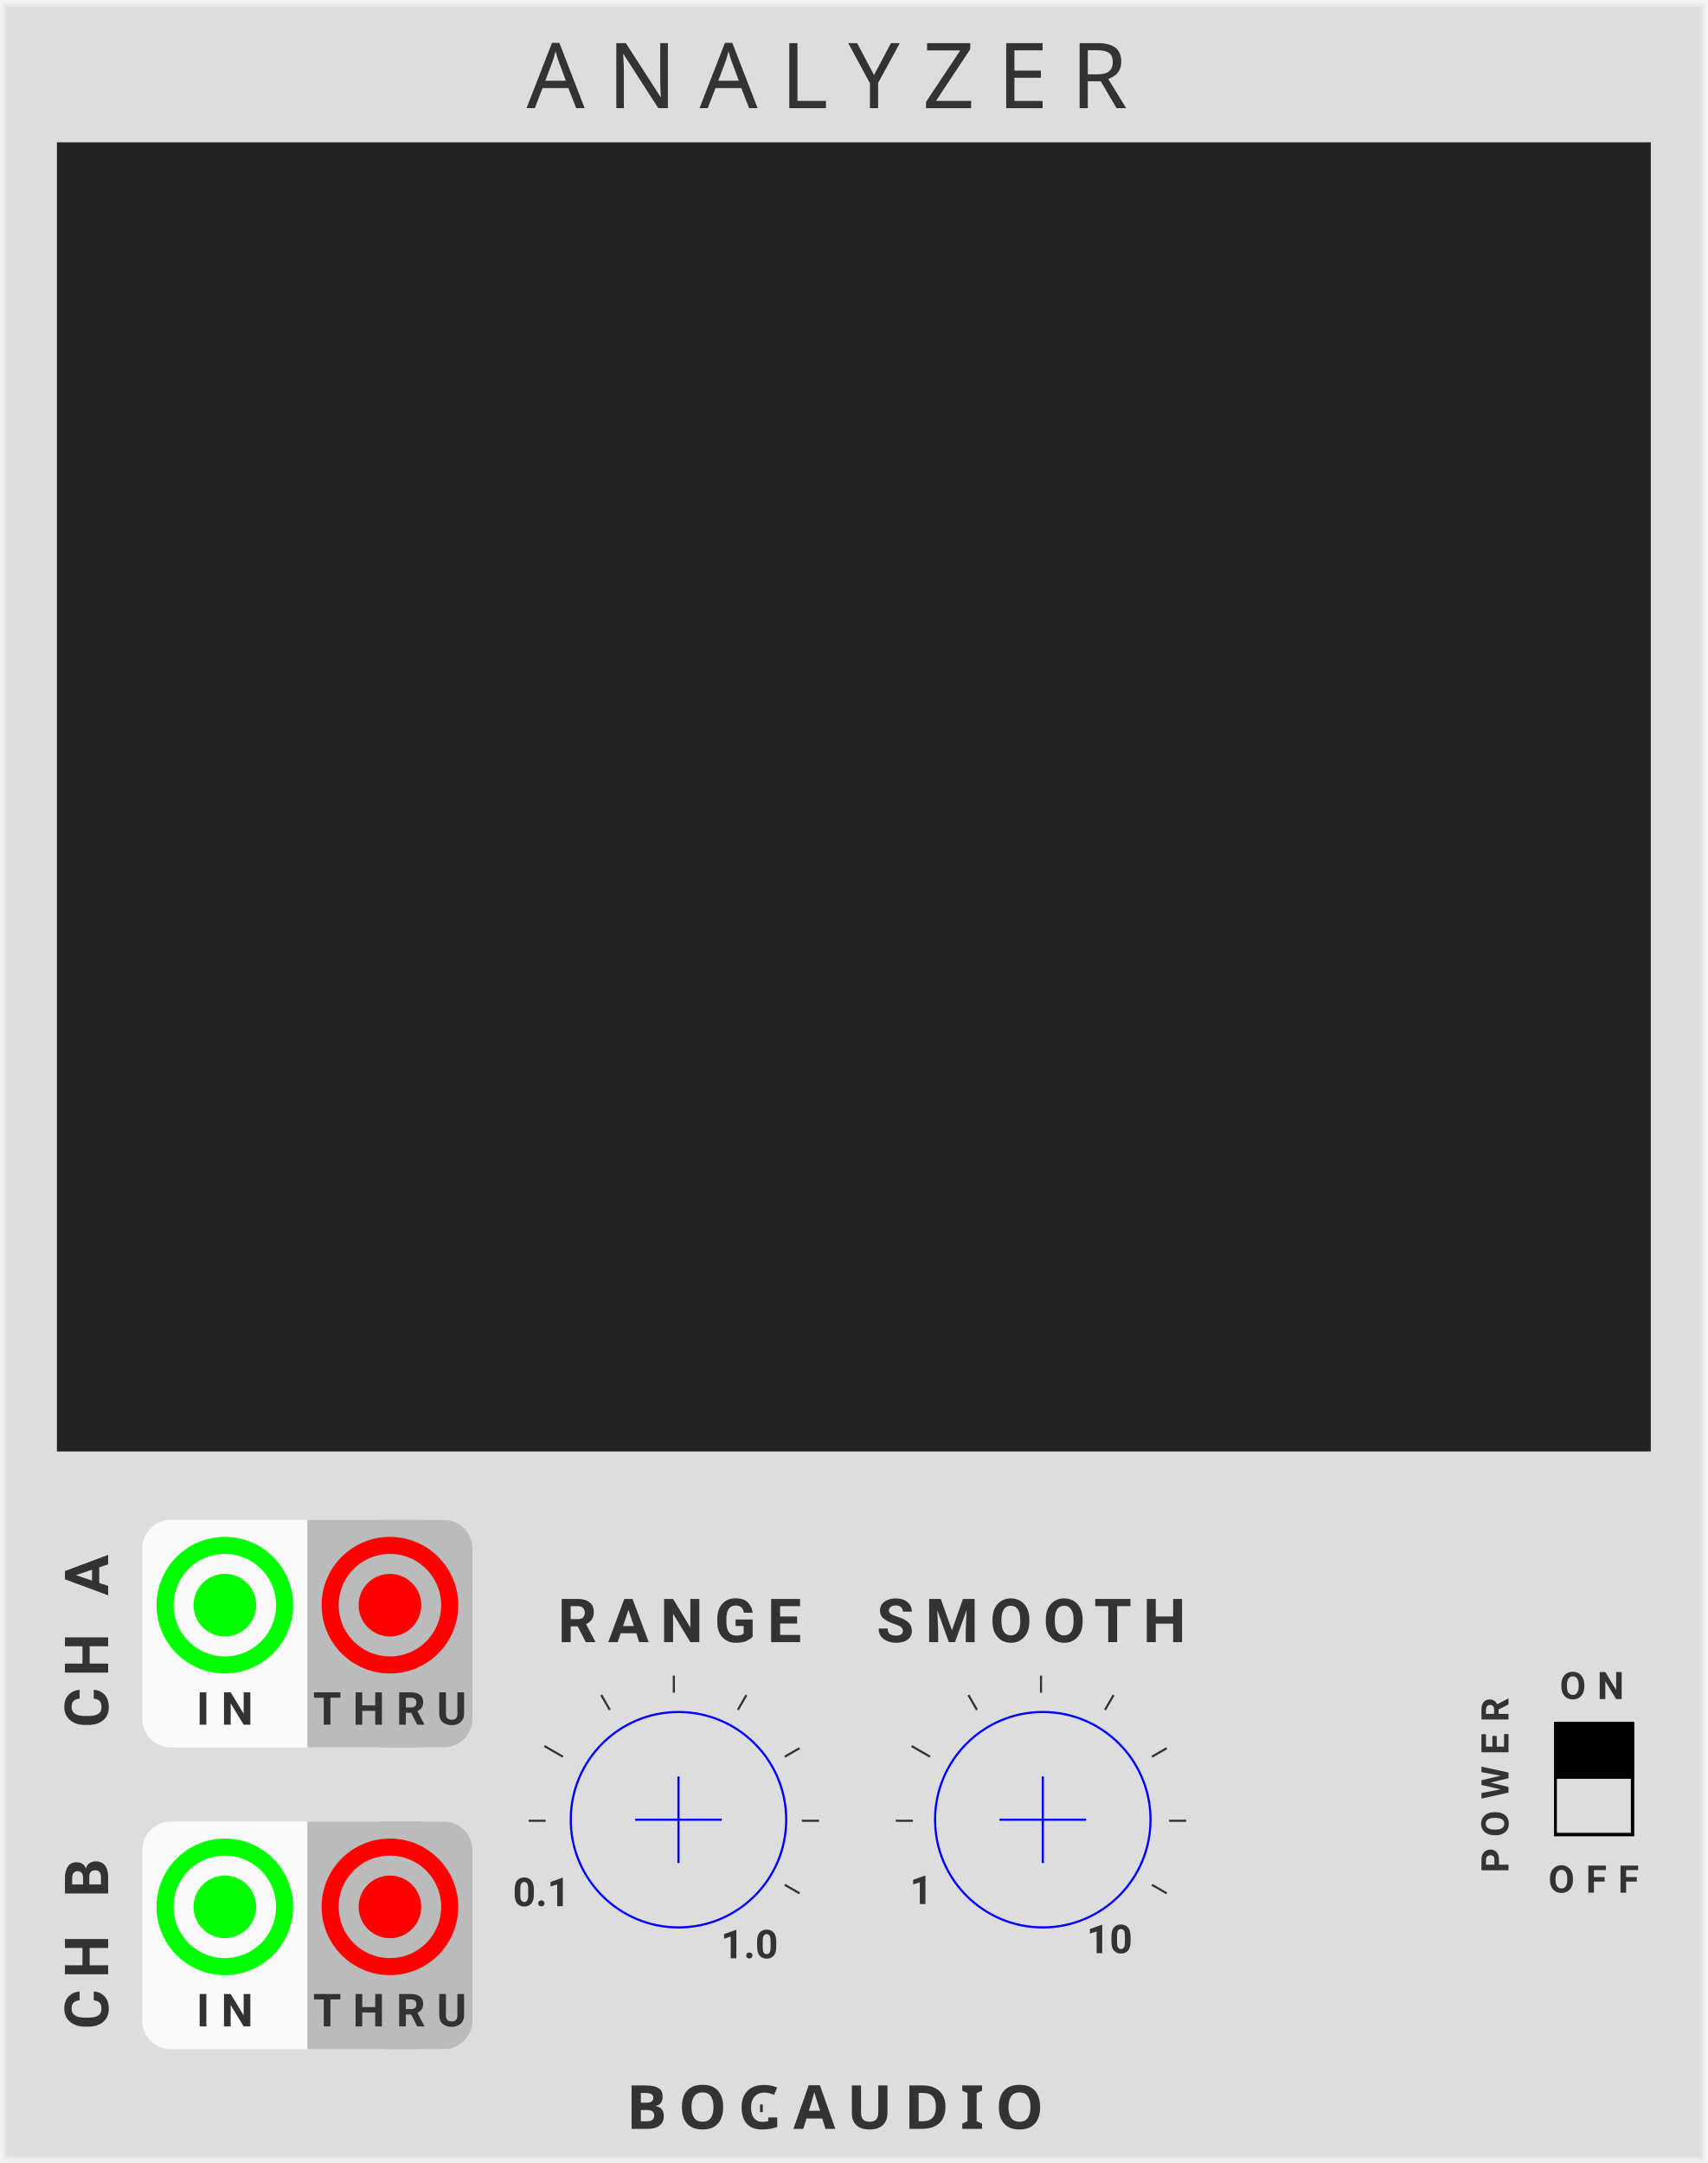
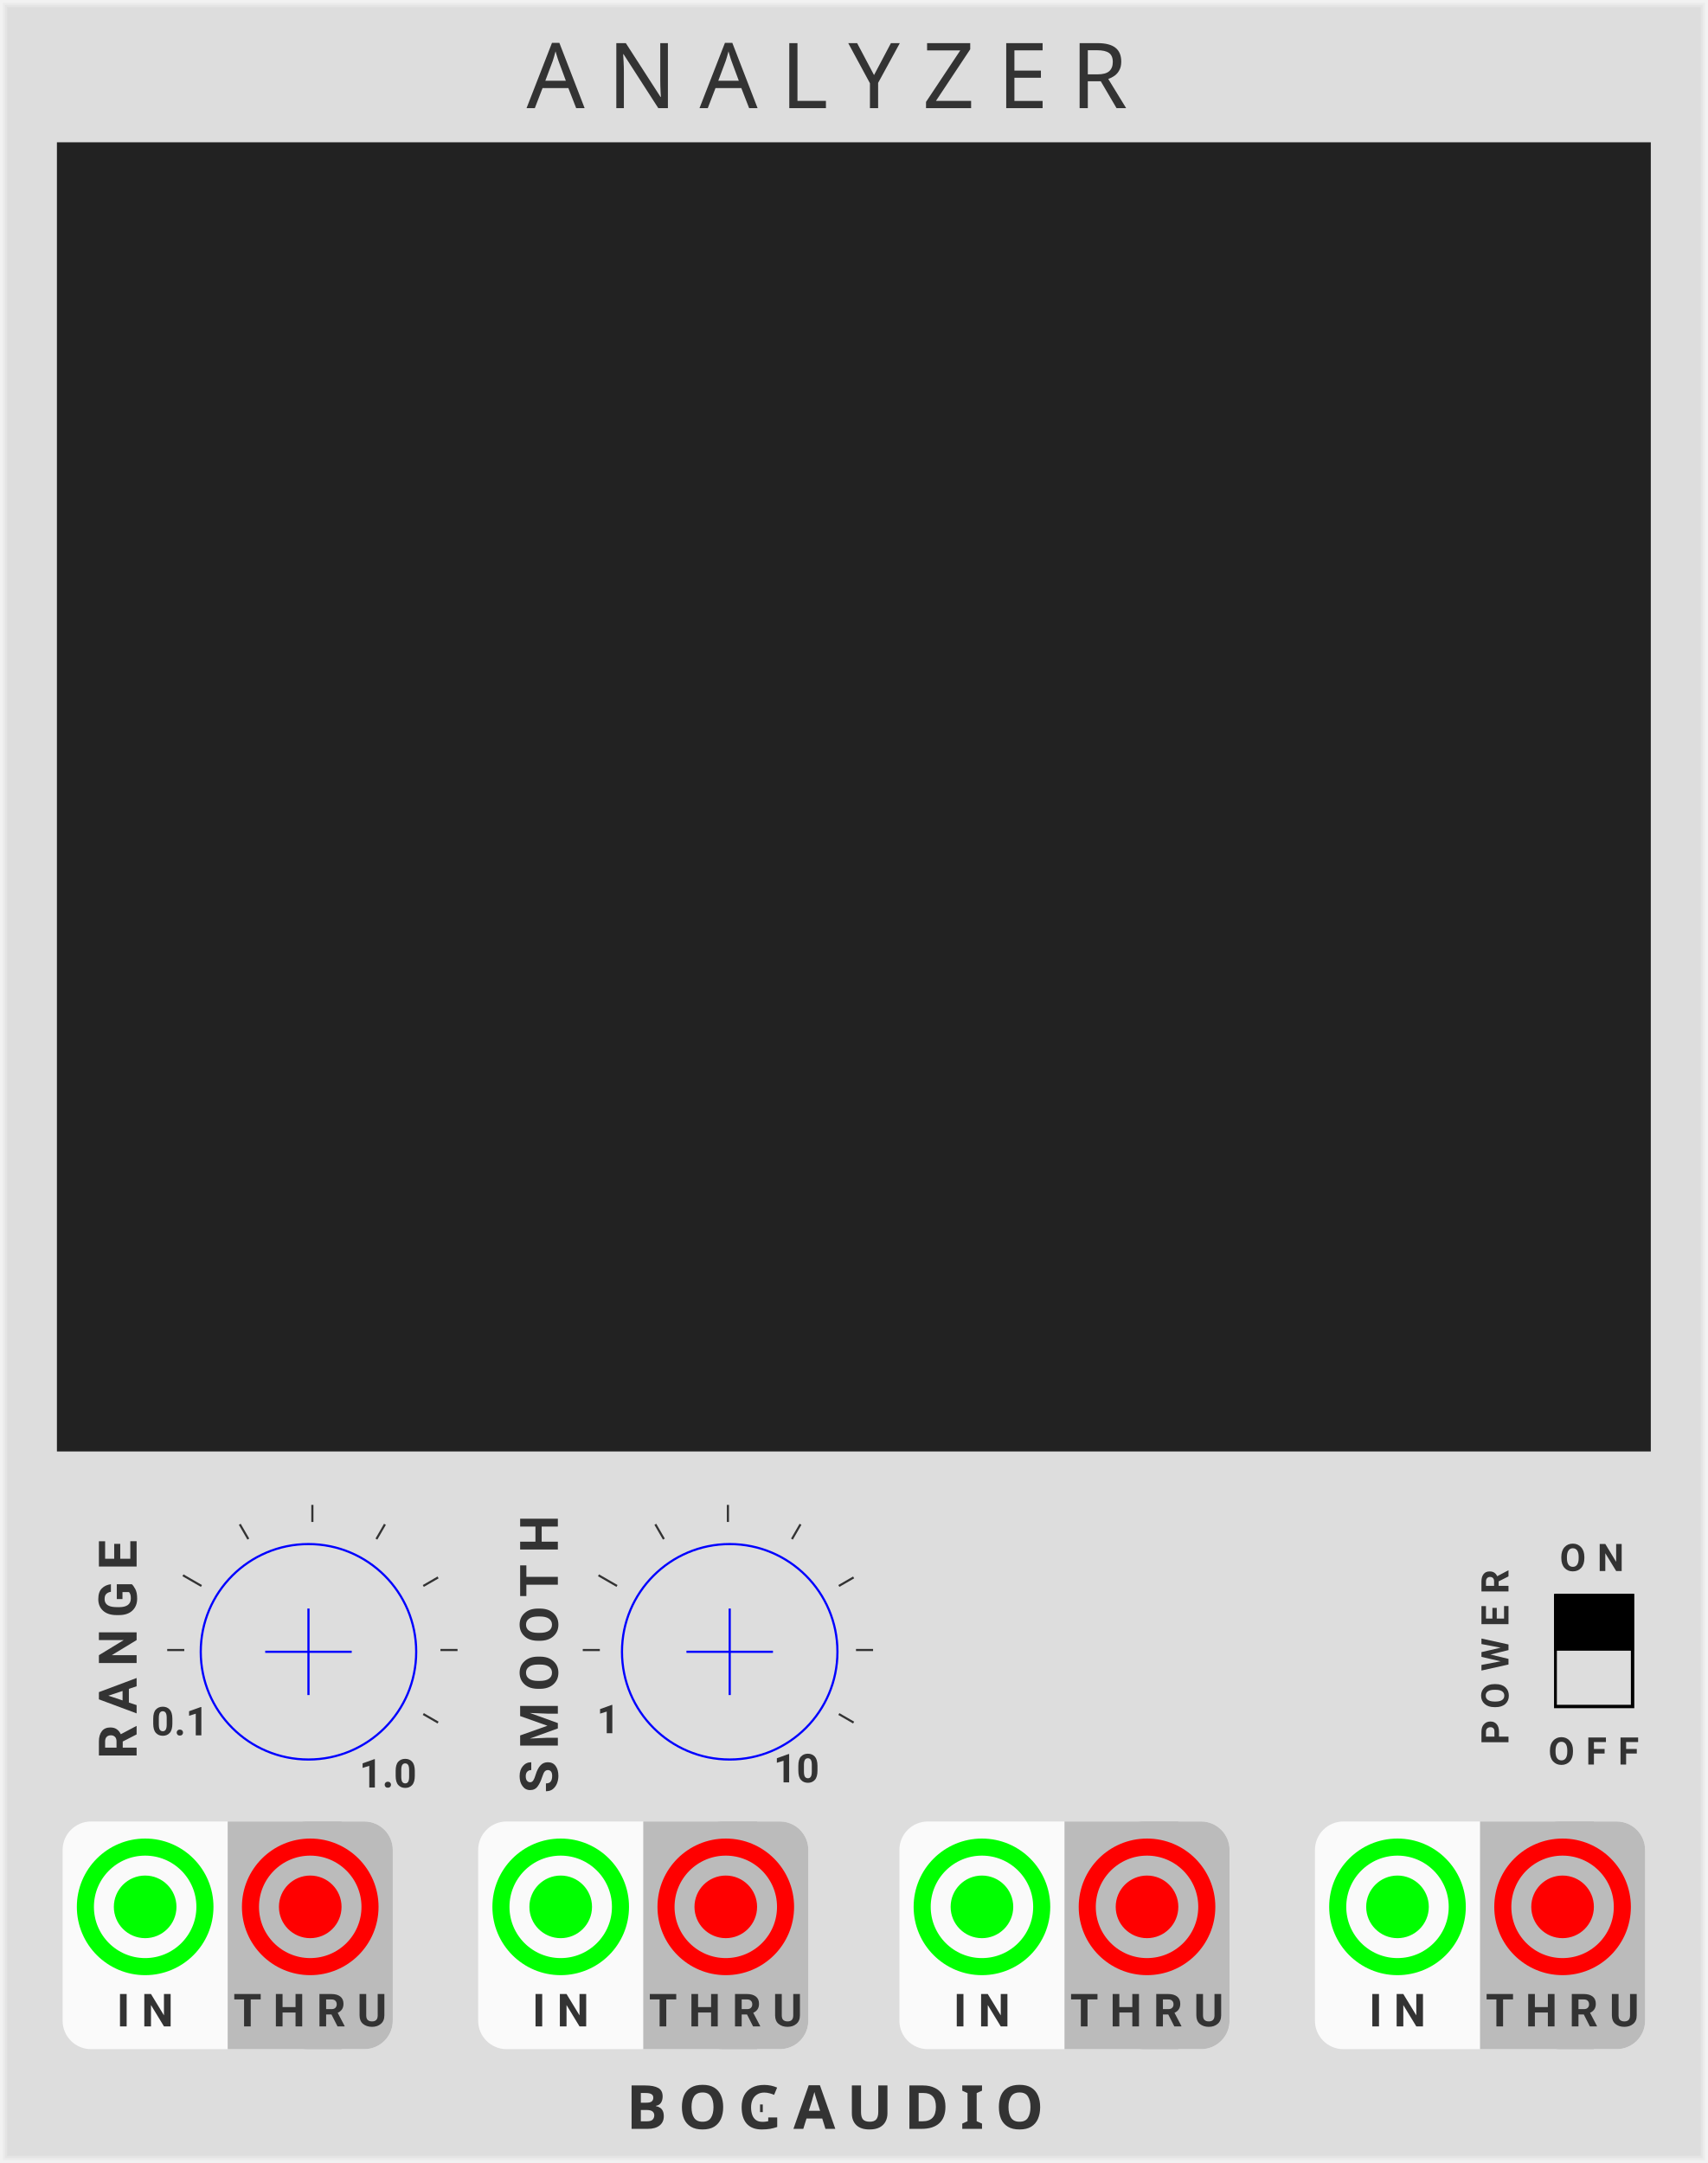
<svg xmlns="http://www.w3.org/2000/svg" xmlns:xlink="http://www.w3.org/1999/xlink" version="1.1" width="300" height="380" viewBox="0 0 300 380">
  <style>
    text {
      fill: #333;
      font-family: 'Roboto', sans-serif;
      font-weight: bold;
    }
    text.title {
      font-family: 'Comfortaa', sans-serif;
      font-weight: normal;
    }
    text.brand {
      font-family: 'Audiowide', sans-serif;
      font-weight: bold;
    }
  </style>
  <defs>
    <symbol id="display" viewBox="0 0 280px 230px">
      <rect cx="0" cy="0" width="280" height="230" fill="#222" />
    </symbol>
    <symbol id="knob" viewBox="0 0 100px 100px">
      <g transform="translate(50.5 50.5)">
        <polyline points="-20,0 20,0" stroke-width="1" stroke="#00f" />
        <polyline points="0,-20 0,20" stroke-width="1" stroke="#00f" />
        <circle cx="0" cy="0" r="49.8" stroke-width="1" stroke="#00f" fill="none" />
      </g>
    </symbol>
    <symbol id="knobguide-decimal" viewBox="0 0 100px 100px">
      <g transform="translate(50.5 50.5)">
        <g transform="rotate(-210) translate(30 0)">
          <g transform="translate(2 0) rotate(210)">
            <text font-size="7pt" transform="translate(-10 4)">0.1</text>
          </g>
        </g>
        <g transform="rotate(-180) translate(30 0)">
          <polyline points="0,0 4,0" stroke-width="0.5" stroke="#333" />
        </g>
        <g transform="rotate(-150) translate(30 0)">
          <polyline points="0,0 5,0" stroke-width="0.5" stroke="#333" />
        </g>
        <g transform="rotate(-120) translate(30 0)">
          <polyline points="0,0 4,0" stroke-width="0.5" stroke="#333" />
        </g>
        <g transform="rotate(-90) translate(30 0)">
          <polyline points="0,0 4,0" stroke-width="0.5" stroke="#333" />
        </g>
        <g transform="rotate(-60) translate(30 0)">
          <polyline points="0,0 4,0" stroke-width="0.5" stroke="#333" />
        </g>
        <g transform="rotate(-30) translate(30 0)">
          <polyline points="0,0 4,0" stroke-width="0.5" stroke="#333" />
        </g>
        <g transform="rotate(0) translate(30 0)">
          <polyline points="0,0 4,0" stroke-width="0.5" stroke="#333" />
        </g>
        <g transform="rotate(30) translate(30 0)">
          <polyline points="0,0 4,0" stroke-width="0.5" stroke="#333" />
        </g>
        <g transform="rotate(60) translate(30 0)">
          <g transform="translate(2 0) rotate(-60)">
            <text font-size="7pt" transform="translate(-5 4.5)">1.0</text>
          </g>
        </g>
      </g>
    </symbol>
    <symbol id="knobguide-integer" viewBox="0 0 100px 100px">
      <g transform="translate(50.5 50.5)">
        <g transform="rotate(-210) translate(30 0)">
          <g transform="translate(2 0) rotate(210)">
            <text font-size="7pt" transform="translate(-3 3.5)">1</text>
          </g>
        </g>
        <g transform="rotate(-180) translate(30 0)">
          <polyline points="0,0 4,0" stroke-width="0.5" stroke="#333" />
        </g>
        <g transform="rotate(-150) translate(30 0)">
          <polyline points="0,0 5,0" stroke-width="0.5" stroke="#333" />
        </g>
        <g transform="rotate(-120) translate(30 0)">
          <polyline points="0,0 4,0" stroke-width="0.5" stroke="#333" />
        </g>
        <g transform="rotate(-90) translate(30 0)">
          <polyline points="0,0 4,0" stroke-width="0.5" stroke="#333" />
        </g>
        <g transform="rotate(-60) translate(30 0)">
          <polyline points="0,0 4,0" stroke-width="0.5" stroke="#333" />
        </g>
        <g transform="rotate(-30) translate(30 0)">
          <polyline points="0,0 4,0" stroke-width="0.5" stroke="#333" />
        </g>
        <g transform="rotate(0) translate(30 0)">
          <polyline points="0,0 4,0" stroke-width="0.5" stroke="#333" />
        </g>
        <g transform="rotate(30) translate(30 0)">
          <polyline points="0,0 4,0" stroke-width="0.5" stroke="#333" />
        </g>
        <g transform="rotate(60) translate(30 0)">
          <g transform="translate(2 0) rotate(-60)">
            <text font-size="7pt" transform="translate(-5.3 3.3)">10</text>
          </g>
        </g>
      </g>
    </symbol>
    <symbol id="button" viewBox="0 0 100px 100px">
      <g transform="translate(50.5 50.5)">
        <circle cx="0" cy="0" r="49.8" stroke-width="1" stroke="#00f" fill="#f00" />
      </g>
    </symbol>
    <symbol id="switch" viewBox="0 0 70px 100px">
      <polyline points="1,1 69,1 69,99 1,99 1,1" stroke="#000" stroke-width="3" fill="none" />
      <rect x="0" y="0" width="70px" height="50px" stroke-width="0" fill="#000" />
    </symbol>
    <symbol id="input" viewBox="0 0 24px 24px">
      <g transform="translate(12 12)">
        <circle cx="0" cy="0" r="5" stroke-width="1" stroke="#0f0" fill="#0f0" />
        <circle cx="0" cy="0" r="10.5" stroke-width="3" stroke="#0f0" fill="none" />
      </g>
    </symbol>
    <symbol id="output" viewBox="0 0 24px 24px">
      <g transform="translate(12 12)">
        <circle cx="0" cy="0" r="5" stroke-width="1" stroke="#f00" fill="#f00" />
        <circle cx="0" cy="0" r="10.5" stroke-width="3" stroke="#f00" fill="none" />
      </g>
    </symbol>
    <symbol id="light" viewBox="0 0 1.1px 1.1px">
      <rect width="3.2" height="3.2" fill="#0f0" />
    </symbol>
  </defs>
  <rect width="100%" height="100%" fill="#ddd" />
  <polyline points="1,1 299,1 299,379 1,379 1,1" stroke="#e4e4e4" stroke-width="0.5" fill="none" />
  <polyline points="0.5,0.5 299.5,0.5 299.5,379.5 0.5,379.5 0.5,0.5" stroke="#ebebeb" stroke-width="0.8" fill="none" />
  <polyline points="0,0 300,0 300,380 0,380 0,0" stroke="#f2f2f2" stroke-width="1" fill="none" />
  <text class="title" x="92.5" y="19" font-size="12pt" letter-spacing="4px">ANALYZER</text>
  <g transform="translate(110 374)">
    <text class="brand" font-size="8pt" letter-spacing="2px">BOGAUDIO</text>
    <rect width="3.0" height="3" fill="#ddd" transform="translate(24 -5)" />
  </g>
  <g transform="translate(10 25)">
    <use id="DISPLAY_WIDGET" xlink:href="#display" />
  </g>
-   <g transform="translate(0 267)">
-     <text font-size="8pt" letter-spacing="2px" transform="translate(19 36.5) rotate(-90)">CH A</text>
-     <g transform="translate(25 0)">
+   <g transform="translate(0 320)">
+     <g transform="translate(11 0)">
      <rect width="58" height="40" rx="5" fill="#fafafa" />
      <rect width="20" height="40" rx="5" fill="#bbb" transform="translate(38)" />
      <rect width="20" height="40" fill="#bbb" transform="translate(29)" />
      <use id="SIGNALA_INPUT" xlink:href="#input" transform="translate(2.5 3)" />
      <use id="SIGNALA_OUTPUT" xlink:href="#output" transform="translate(31.5 3)" />
      <text font-size="6pt" letter-spacing="2px" transform="translate(9.5 36)">IN</text>
      <text font-size="6pt" letter-spacing="2px" transform="translate(30 36)">THRU</text>
    </g>
-   </g>
-   <g transform="translate(0 320)">
-     <text font-size="8pt" letter-spacing="2px" transform="translate(19 36.5) rotate(-90)">CH B</text>
-     <g transform="translate(25 0)">
+     <g transform="translate(84 0)">
      <rect width="58" height="40" rx="5" fill="#fafafa" />
      <rect width="20" height="40" rx="5" fill="#bbb" transform="translate(38)" />
      <rect width="20" height="40" fill="#bbb" transform="translate(29)" />
      <use id="SIGNALB_INPUT" xlink:href="#input" transform="translate(2.5 3)" />
      <use id="SIGNALB_OUTPUT" xlink:href="#output" transform="translate(31.5 3)" />
      <text font-size="6pt" letter-spacing="2px" transform="translate(9.5 36)">IN</text>
      <text font-size="6pt" letter-spacing="2px" transform="translate(30 36)">THRU</text>
    </g>
+     <g transform="translate(158 0)">
+       <rect width="58" height="40" rx="5" fill="#fafafa" />
+       <rect width="20" height="40" rx="5" fill="#bbb" transform="translate(38)" />
+       <rect width="20" height="40" fill="#bbb" transform="translate(29)" />
+       <use id="SIGNALC_INPUT" xlink:href="#input" transform="translate(2.5 3)" />
+       <use id="SIGNALC_OUTPUT" xlink:href="#output" transform="translate(31.5 3)" />
+       <text font-size="6pt" letter-spacing="2px" transform="translate(9.5 36)">IN</text>
+       <text font-size="6pt" letter-spacing="2px" transform="translate(30 36)">THRU</text>
+     </g>
+     <g transform="translate(231 0)">
+       <rect width="58" height="40" rx="5" fill="#fafafa" />
+       <rect width="20" height="40" rx="5" fill="#bbb" transform="translate(38)" />
+       <rect width="20" height="40" fill="#bbb" transform="translate(29)" />
+       <use id="SIGNALD_INPUT" xlink:href="#input" transform="translate(2.5 3)" />
+       <use id="SIGNALD_OUTPUT" xlink:href="#output" transform="translate(31.5 3)" />
+       <text font-size="6pt" letter-spacing="2px" transform="translate(9.5 36)">IN</text>
+       <text font-size="6pt" letter-spacing="2px" transform="translate(30 36)">THRU</text>
+     </g>
  </g>
-   <g transform="translate(0 300.5)">
-     <g transform="translate(100 0)">
+   <g transform="translate(0 271)">
+     <g transform="translate(35 0)">
      <use id="RANGE_PARAM" xlink:href="#knob" transform="translate(0 0) scale(0.38)" />
-       <text font-size="8pt" letter-spacing="2px" transform="translate(-2 -12)">RANGE</text>
+       <text font-size="7pt" letter-spacing="2px" transform="rotate(-90) translate(-38 -11)">RANGE</text>
    </g>
-     <g transform="translate(164 0)">
+     <g transform="translate(109 0)">
      <use id="SMOOTH_PARAM" xlink:href="#knob" transform="translate(0 0) scale(0.38)" />
-       <text font-size="8pt" letter-spacing="2px" transform="translate(-10 -12)">SMOOTH</text>
+       <text font-size="7pt" letter-spacing="2px" transform="rotate(-90) translate(-44 -11)">SMOOTH</text>
    </g>
-     <g transform="translate(273 -2)">
+     <g transform="translate(273 5)">
      <text font-size="5pt" letter-spacing="2px" transform="translate(-8 30.5) rotate(270)">POWER</text>
      <text font-size="5pt" letter-spacing="2px" transform="translate(1 0)">ON</text>
      <use id="POWER_PARAM" xlink:href="#switch" transform="translate(0 4) scale(0.2)" />
      <text font-size="5pt" letter-spacing="2px" transform="translate(-1 34)">OFF</text>
    </g>
  </g>
-   <use xlink:href="#knobguide-decimal" transform=" translate(80.5 282) scale(0.75)" />
-   <use xlink:href="#knobguide-integer" transform=" translate(145 282) scale(0.75)" />
+   <use xlink:href="#knobguide-decimal" transform=" translate(17 252) scale(0.75)" />
+   <use xlink:href="#knobguide-integer" transform=" translate(90 252) scale(0.75)" />
</svg>
